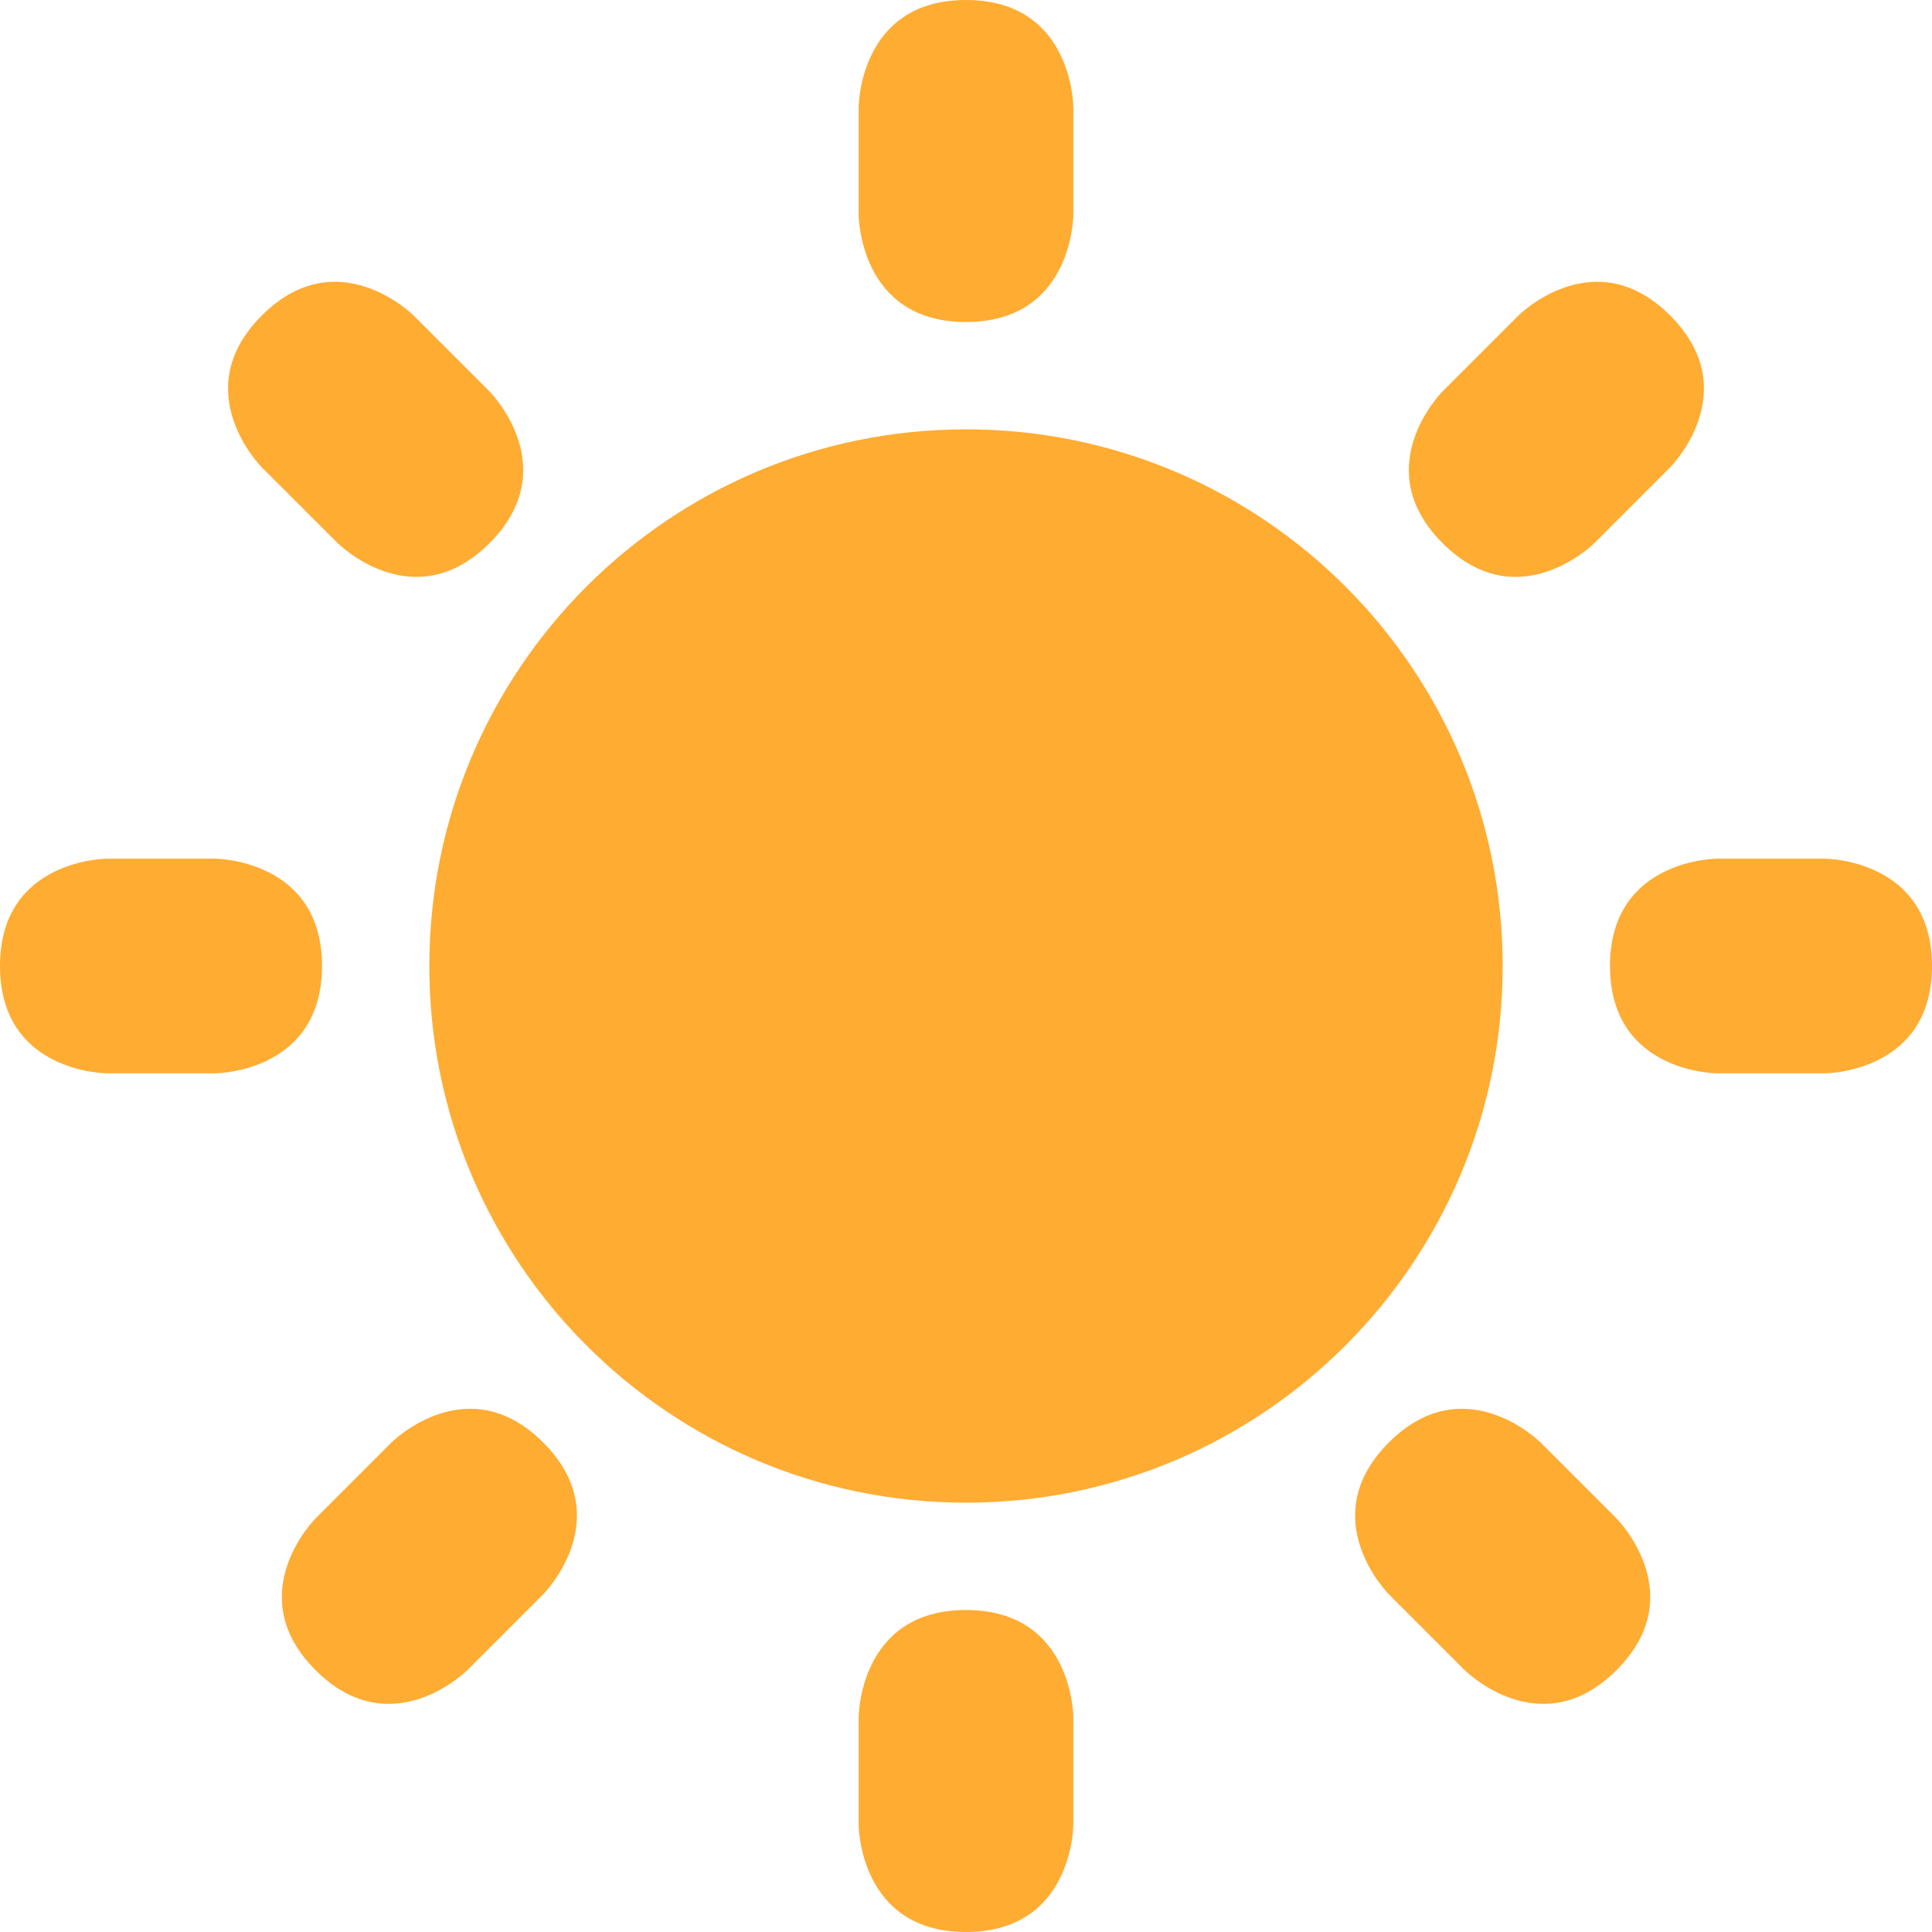
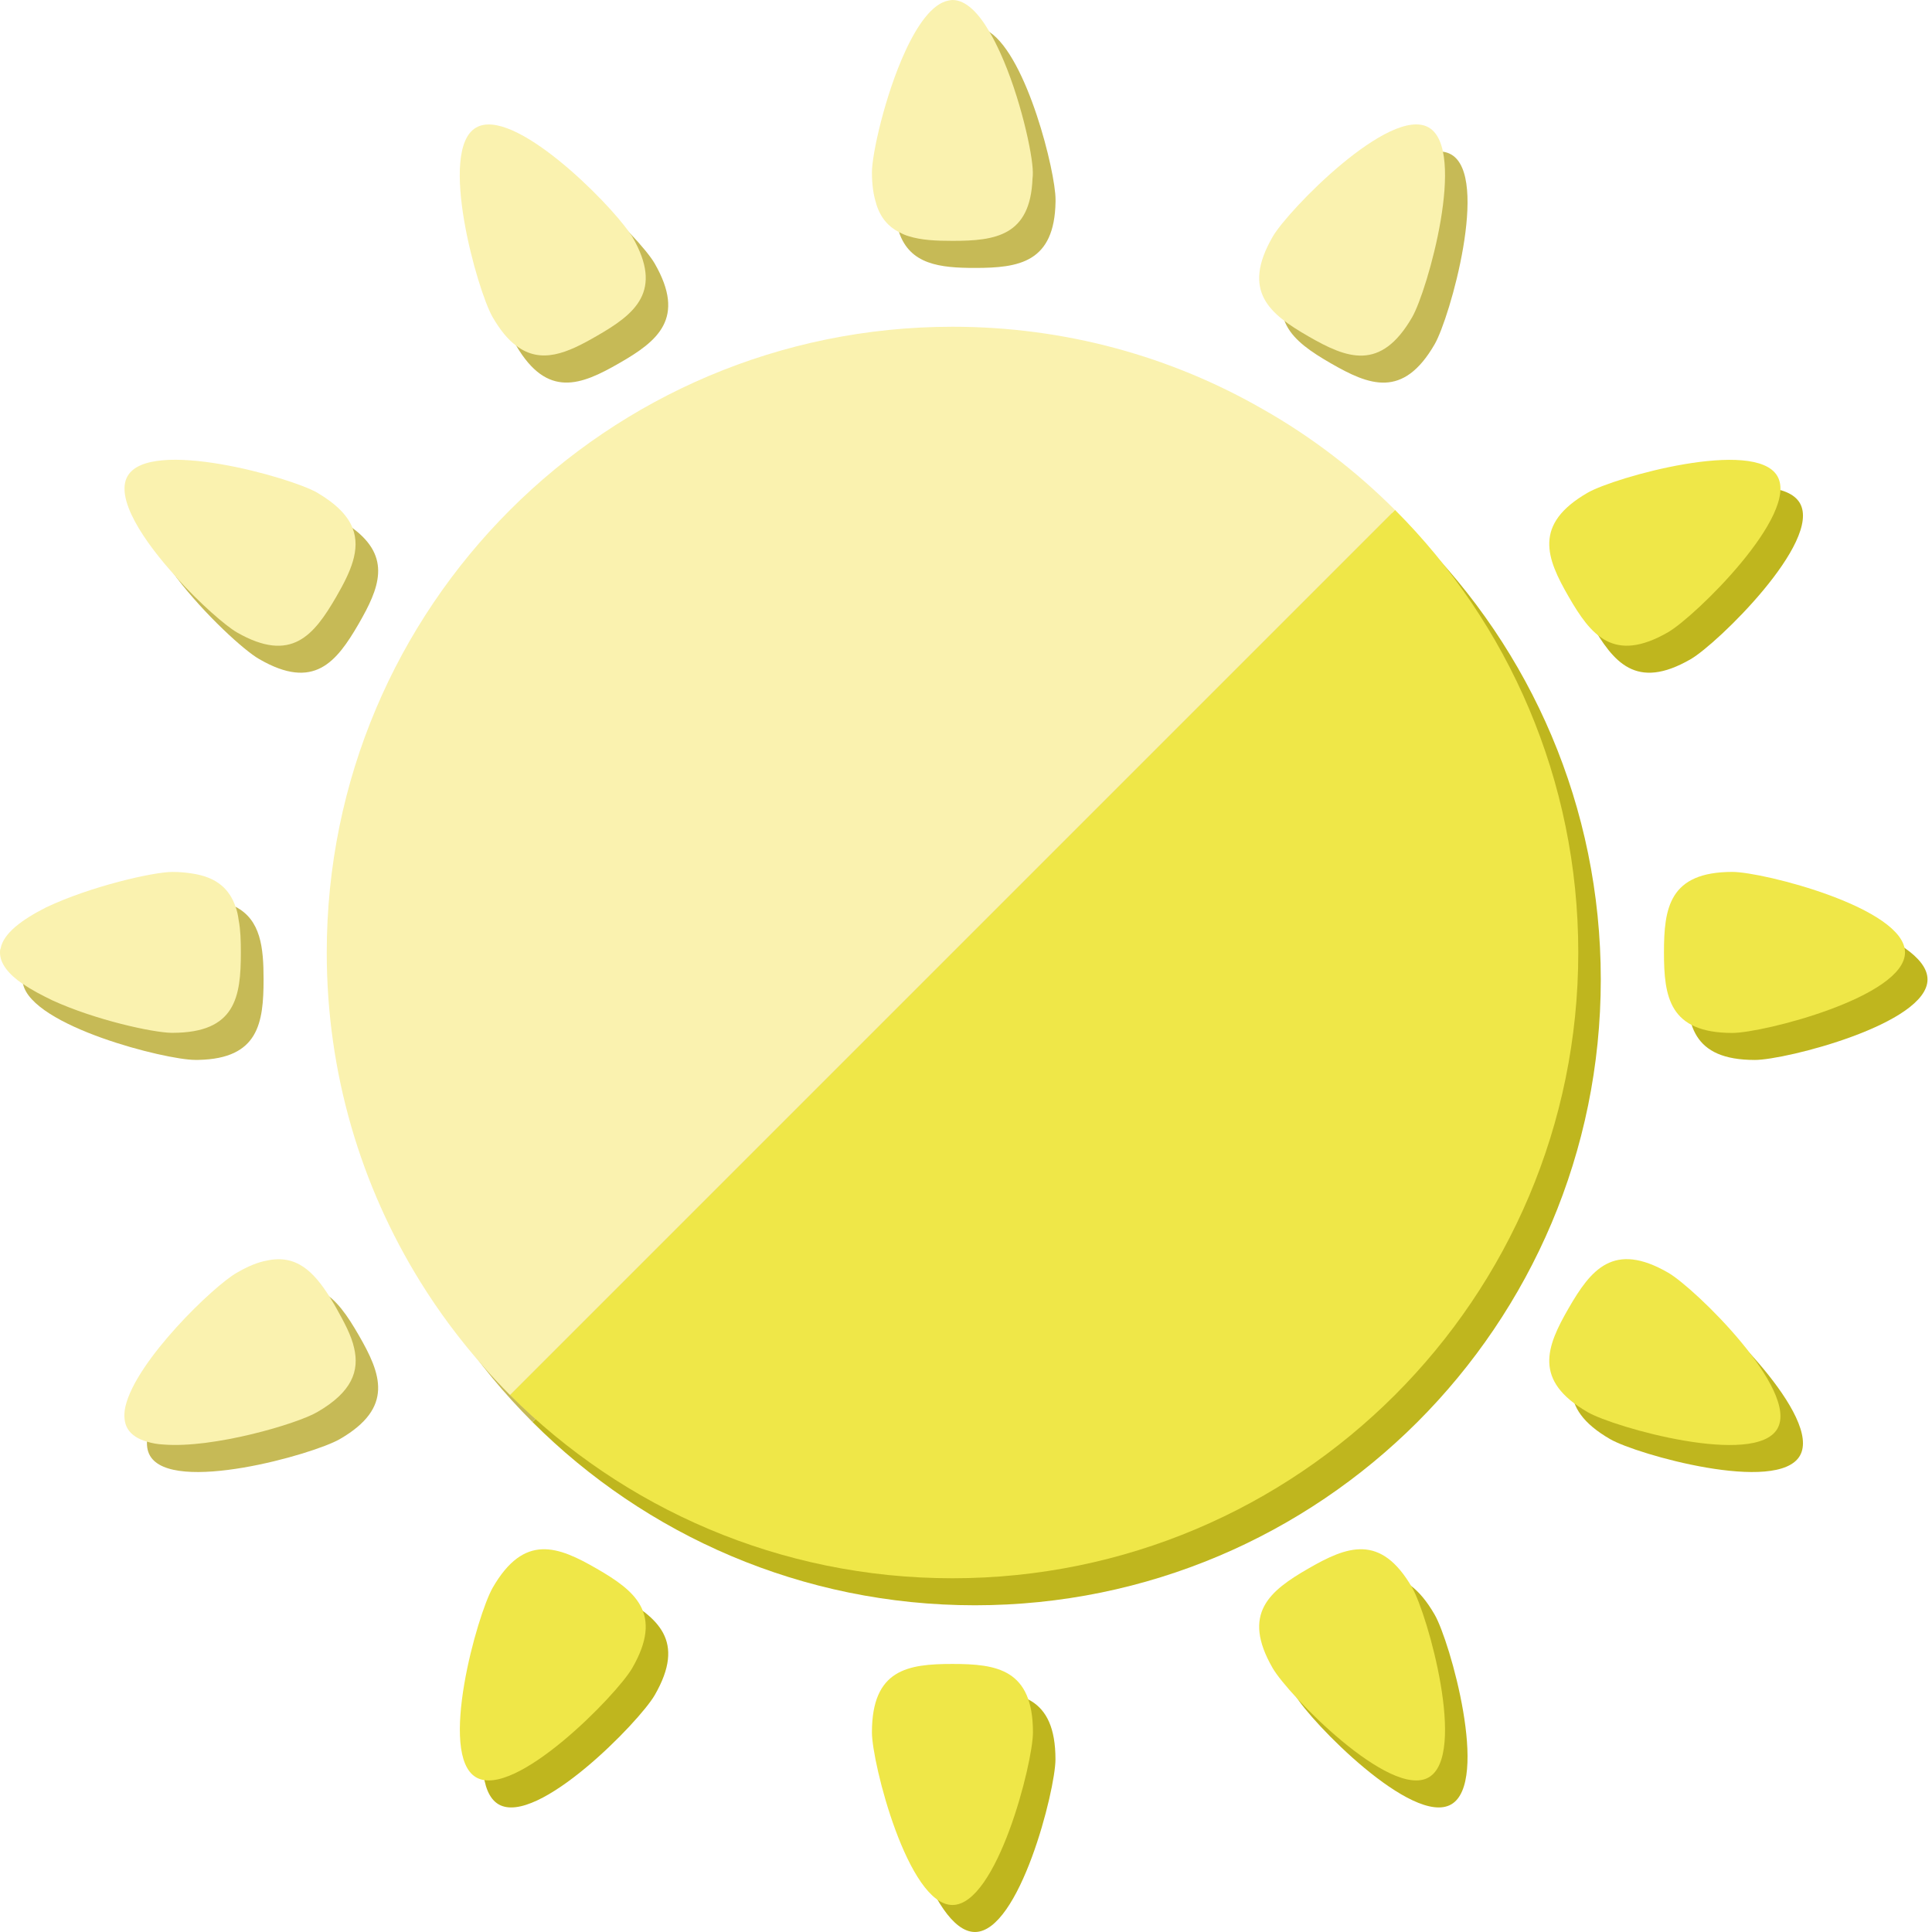
- <svg xmlns="http://www.w3.org/2000/svg" width="30px" height="30px" viewBox="0 0 36 36" aria-hidden="true" role="img" class="iconify iconify--twemoji" preserveAspectRatio="xMidYMid meet">
-   <path fill="#FFAC33" d="M16 2s0-2 2-2s2 2 2 2v2s0 2-2 2s-2-2-2-2V2zm18 14s2 0 2 2s-2 2-2 2h-2s-2 0-2-2s2-2 2-2h2zM4 16s2 0 2 2s-2 2-2 2H2s-2 0-2-2s2-2 2-2h2zm5.121-8.707s1.414 1.414 0 2.828s-2.828 0-2.828 0L4.878 8.708s-1.414-1.414 0-2.829c1.415-1.414 2.829 0 2.829 0l1.414 1.414zm21 21s1.414 1.414 0 2.828s-2.828 0-2.828 0l-1.414-1.414s-1.414-1.414 0-2.828s2.828 0 2.828 0l1.414 1.414zm-.413-18.172s-1.414 1.414-2.828 0s0-2.828 0-2.828l1.414-1.414s1.414-1.414 2.828 0s0 2.828 0 2.828l-1.414 1.414zm-21 21s-1.414 1.414-2.828 0s0-2.828 0-2.828l1.414-1.414s1.414-1.414 2.828 0s0 2.828 0 2.828l-1.414 1.414zM16 32s0-2 2-2s2 2 2 2v2s0 2-2 2s-2-2-2-2v-2z" />
-   <circle fill="#FFAC33" cx="18" cy="18" r="10" />
+ <svg xmlns="http://www.w3.org/2000/svg" height="30px" width="30px" version="1.1" id="_x34_" viewBox="0 0 512 512" xml:space="preserve">
+   <g>
+     <g>
+       <g>
+         <path style="fill:#BFB61E;" d="M258.373,448.122c-11.783,0-21.337,1.395-21.337,18.136c0,8.131,9.553,45.742,21.337,45.742     c11.784,0,21.336-37.611,21.336-45.742C279.709,449.518,270.156,448.122,258.373,448.122z" />
+         <path style="fill:#BFB61E;" d="M352.653,422.86c-10.205,5.891-17.78,11.876-9.41,26.374c4.065,7.041,31.144,34.837,41.349,28.945     c10.205-5.892-0.328-43.241-4.393-50.282C371.829,413.4,362.858,416.968,352.653,422.86z" />
+         <path style="fill:#BFB61E;" d="M448.046,344.432c-14.498-8.37-20.483-0.795-26.375,9.41c-5.892,10.205-9.46,19.176,5.038,27.546     c7.041,4.065,44.39,14.598,50.282,4.393C482.883,375.576,455.087,348.497,448.046,344.432z" />
+         <path style="fill:#BFB61E;" d="M465.07,238.225c-16.741,0-18.136,9.553-18.136,21.337c0,11.784,1.396,21.336,18.136,21.336     c8.13,0,45.742-9.553,45.742-21.336C510.812,247.777,473.2,238.225,465.07,238.225z" />
+         <path style="fill:#BFB61E;" d="M426.71,137.735c-14.498,8.37-10.93,17.341-5.038,27.546c5.892,10.204,11.877,17.78,26.375,9.41     c7.041-4.065,34.837-31.144,28.945-41.349C471.099,123.137,433.75,133.67,426.71,137.735z" />
+         <path style="fill:#BFB61E;" d="M164.092,422.86c-10.205-5.892-19.176-9.46-27.546,5.038c-4.065,7.041-14.598,44.39-4.393,50.282     c10.205,5.892,37.283-21.904,41.349-28.945C181.872,434.737,174.297,428.752,164.092,422.86z" />
+         <path style="fill:#BFB61E;" d="M424.226,259.561c0-45.799-18.564-87.263-48.577-117.276L141.097,376.837     c30.013,30.013,71.477,48.578,117.276,48.578C349.971,425.415,424.226,351.159,424.226,259.561z" />
+       </g>
+       <g>
+         <path style="fill:#C6BA56;" d="M164.11,96.239c-10.143,5.855-19.05,9.401-27.297-4.618c-0.082-0.083-0.165-0.247-0.248-0.412     c-4.123-7.009-14.596-44.367-4.453-50.305c7.669-4.454,25.07,10.308,34.719,20.781c3.298,3.464,5.69,6.433,6.68,8.164     C181.84,84.364,174.336,90.384,164.11,96.239z" />
+         <g>
+           <path style="fill:#C6BA56;" d="M279.729,52.861v0.577c-0.248,16.164-9.732,17.566-21.359,17.566      c-9.319,0-17.236-0.907-20.122-9.483c-0.824-2.227-1.237-5.113-1.237-8.66c0-5.03,3.629-21.276,9.154-32.987      c3.546-7.257,7.752-12.782,12.205-12.782c1.319,0,2.639,0.495,3.876,1.402C272.225,15.174,279.729,45.604,279.729,52.861z" />
+           <path style="fill:#C6BA56;" d="M95.085,165.264c-5.938,10.226-11.875,17.813-26.39,9.401      c-3.958-2.227-14.432-11.793-21.854-21.524c-0.082-0.083-0.165-0.165-0.165-0.248c-5.69-7.504-9.484-15.091-6.928-19.545      c5.938-10.226,43.213,0.33,50.305,4.371c1.237,0.742,2.391,1.484,3.381,2.226C103.909,147.699,100.445,155.945,95.085,165.264z" />
+           <path style="fill:#C6BA56;" d="M69.85,259.524c0,11.546-1.32,21.03-17.236,21.359h-0.907c-7.834,0-43.13-8.907-45.605-20.122      c-0.082,0-0.082,0-0.082,0c0-0.412-0.083-0.824-0.083-1.237c0-4.536,5.69-8.824,13.112-12.205      c11.711-5.525,27.709-9.071,32.657-9.071c4.701,0,8.164,0.742,10.721,2.062C69.108,243.773,69.85,251.113,69.85,259.524z" />
+           <path style="fill:#C6BA56;" d="M68.7,344.432c-7.041,4.065-34.837,31.144-28.945,41.349c5.892,10.205,43.241-0.328,50.281-4.393      c14.498-8.37,10.93-17.341,5.038-27.546C89.183,343.637,83.197,336.062,68.7,344.432z" />
+           <path style="fill:#C6BA56;" d="M352.653,96.263c10.205,5.892,19.176,9.46,27.546-5.038c4.065-7.041,14.598-44.39,4.393-50.282      c-10.205-5.892-37.284,21.904-41.349,28.945C334.873,84.386,342.448,90.371,352.653,96.263z" />
+           <path style="fill:#C6BA56;" d="M258.373,93.708c-91.598,0-165.853,74.255-165.853,165.853      c0,45.799,18.563,87.262,48.577,117.276l234.552-234.552C345.635,112.271,304.172,93.708,258.373,93.708z" />
+         </g>
+       </g>
+     </g>
+     <g>
+       <path style="fill:#EFE748;" d="M252.408,440.964c-11.783,0-21.337,1.395-21.337,18.136c0,8.131,9.553,45.742,21.337,45.742    s21.336-37.611,21.336-45.742C273.744,442.36,264.191,440.964,252.408,440.964z" />
+       <path style="fill:#EFE748;" d="M346.688,415.702c-10.205,5.892-17.78,11.877-9.41,26.375c4.065,7.041,31.144,34.837,41.349,28.945    c10.205-5.892-0.328-43.241-4.393-50.282C365.864,406.242,356.893,409.81,346.688,415.702z" />
+       <path style="fill:#EFE748;" d="M442.081,337.274c-14.498-8.37-20.483-0.795-26.375,9.41c-5.892,10.205-9.46,19.176,5.038,27.546    c7.041,4.065,44.39,14.598,50.282,4.393C476.918,368.418,449.122,341.339,442.081,337.274z" />
+       <path style="fill:#EFE748;" d="M459.105,231.066c-16.741,0-18.136,9.553-18.136,21.337c0,11.784,1.395,21.336,18.136,21.336    c8.13,0,45.742-9.553,45.742-21.336C504.846,240.619,467.235,231.066,459.105,231.066z" />
+       <path style="fill:#EFE748;" d="M420.744,130.577c-14.497,8.37-10.93,17.341-5.038,27.546c5.892,10.205,11.877,17.78,26.375,9.41    c7.041-4.065,34.837-31.144,28.945-41.349C465.134,115.979,427.785,126.511,420.744,130.577z" />
+       <path style="fill:#EFE748;" d="M158.127,415.702c-10.205-5.892-19.176-9.46-27.546,5.038c-4.065,7.041-14.598,44.39-4.392,50.282    c10.205,5.892,37.283-21.904,41.349-28.945C175.907,427.578,168.332,421.594,158.127,415.702z" />
+       <path style="fill:#EFE748;" d="M418.261,252.403c0-45.799-18.564-87.263-48.577-117.276L135.132,369.679    c30.014,30.013,71.477,48.578,117.276,48.578C344.006,418.257,418.261,344.001,418.261,252.403z" />
+     </g>
+     <g>
+       <path style="fill:#FAF2AF;" d="M158.09,89.065c-7.67,4.453-14.679,7.587-21.277,2.557c-2.144-1.567-4.206-4.041-6.268-7.587    c-4.041-7.01-14.597-44.367-4.371-50.223c9.814-5.69,34.967,19.545,40.657,27.874c0.33,0.412,0.577,0.742,0.742,1.072    C175.903,77.189,168.316,83.209,158.09,89.065z" />
+       <g>
+         <path style="fill:#FAF2AF;" d="M273.709,45.687c0,0.577,0,1.155-0.083,1.65c-0.577,15.174-9.814,16.493-21.194,16.493     c-4.288,0-8.247-0.165-11.628-1.237c-0.907-0.247-1.732-0.659-2.556-1.072c-2.722-1.402-4.866-3.711-6.02-7.422     c-0.083-0.083,0-0.083,0-0.083c-0.742-2.227-1.155-5.03-1.155-8.329c0-4.865,3.464-20.452,8.824-32.08     c3.216-7.01,7.175-12.617,11.381-13.442C251.69,0.083,252.02,0,252.432,0c3.547,0,6.927,3.463,9.814,8.494     c0.99,1.649,1.897,3.464,2.804,5.443C270.328,25.482,273.709,40.904,273.709,45.687z" />
+         <path style="fill:#FAF2AF;" d="M89.147,158.09c-5.937,10.226-11.875,17.813-26.39,9.484c-2.969-1.732-9.648-7.505-15.916-14.432     c-0.082-0.083-0.165-0.165-0.165-0.248c-8.577-9.401-16.246-20.864-12.865-26.719c5.855-10.226,43.213,0.33,50.222,4.371     c5.195,3.051,8.164,6.185,9.401,9.401C95.662,145.637,92.858,151.658,89.147,158.09z" />
+         <path style="fill:#FAF2AF;" d="M63.83,252.432c0,11.793-1.402,21.277-18.142,21.277H45.44c-5.03-0.083-20.122-3.382-31.503-8.577     c-2.886-1.402-5.608-2.804-7.835-4.371c-0.082,0-0.082,0-0.082,0C2.309,258.205,0,255.401,0,252.432c0-0.33,0-0.742,0.165-1.072     c0.742-4.041,5.69-7.669,12.04-10.886c11.793-5.608,28.451-9.401,33.482-9.401c1.897,0,3.629,0.165,5.196,0.412     c6.762,0.99,9.978,4.288,11.545,8.824c0.412,1.072,0.66,2.309,0.825,3.546C63.748,246.412,63.83,249.381,63.83,252.432z" />
+         <path style="fill:#FAF2AF;" d="M84.034,374.237c-5.196,3.051-27.379,9.649-40.739,8.576c-1.567-0.083-2.969-0.33-4.288-0.742     c-2.392-0.66-4.206-1.815-5.195-3.464c-0.908-1.567-1.072-3.629-0.577-5.855c2.804-12.206,23.503-32.08,29.523-35.461     c2.969-1.732,5.608-2.804,7.917-3.216c7.917-1.732,12.453,2.969,16.659,9.566c0.577,0.99,1.237,1.979,1.814,3.051     c2.062,3.711,3.959,7.175,4.701,10.556C95.25,363.268,93.353,368.876,84.034,374.237z" />
+         <path style="fill:#FAF2AF;" d="M346.688,89.104c10.205,5.892,19.176,9.46,27.546-5.038c4.065-7.041,14.598-44.39,4.393-50.282     c-10.205-5.892-37.284,21.904-41.349,28.945C328.908,77.228,336.483,83.213,346.688,89.104z" />
+         <path style="fill:#FAF2AF;" d="M369.701,135.164l-0.743,0.742l-3.381,3.381L135.164,369.701     c-2.474-2.474-4.783-4.948-7.092-7.587c-6.185-7.009-11.793-14.514-16.741-22.513c-15.668-25.318-24.74-55.171-24.74-87.168     c0-91.621,74.221-165.842,165.842-165.842c29.936,0,58.057,7.917,82.385,21.936C347.6,115.784,359.31,124.773,369.701,135.164z" />
+       </g>
+     </g>
+   </g>
</svg>
